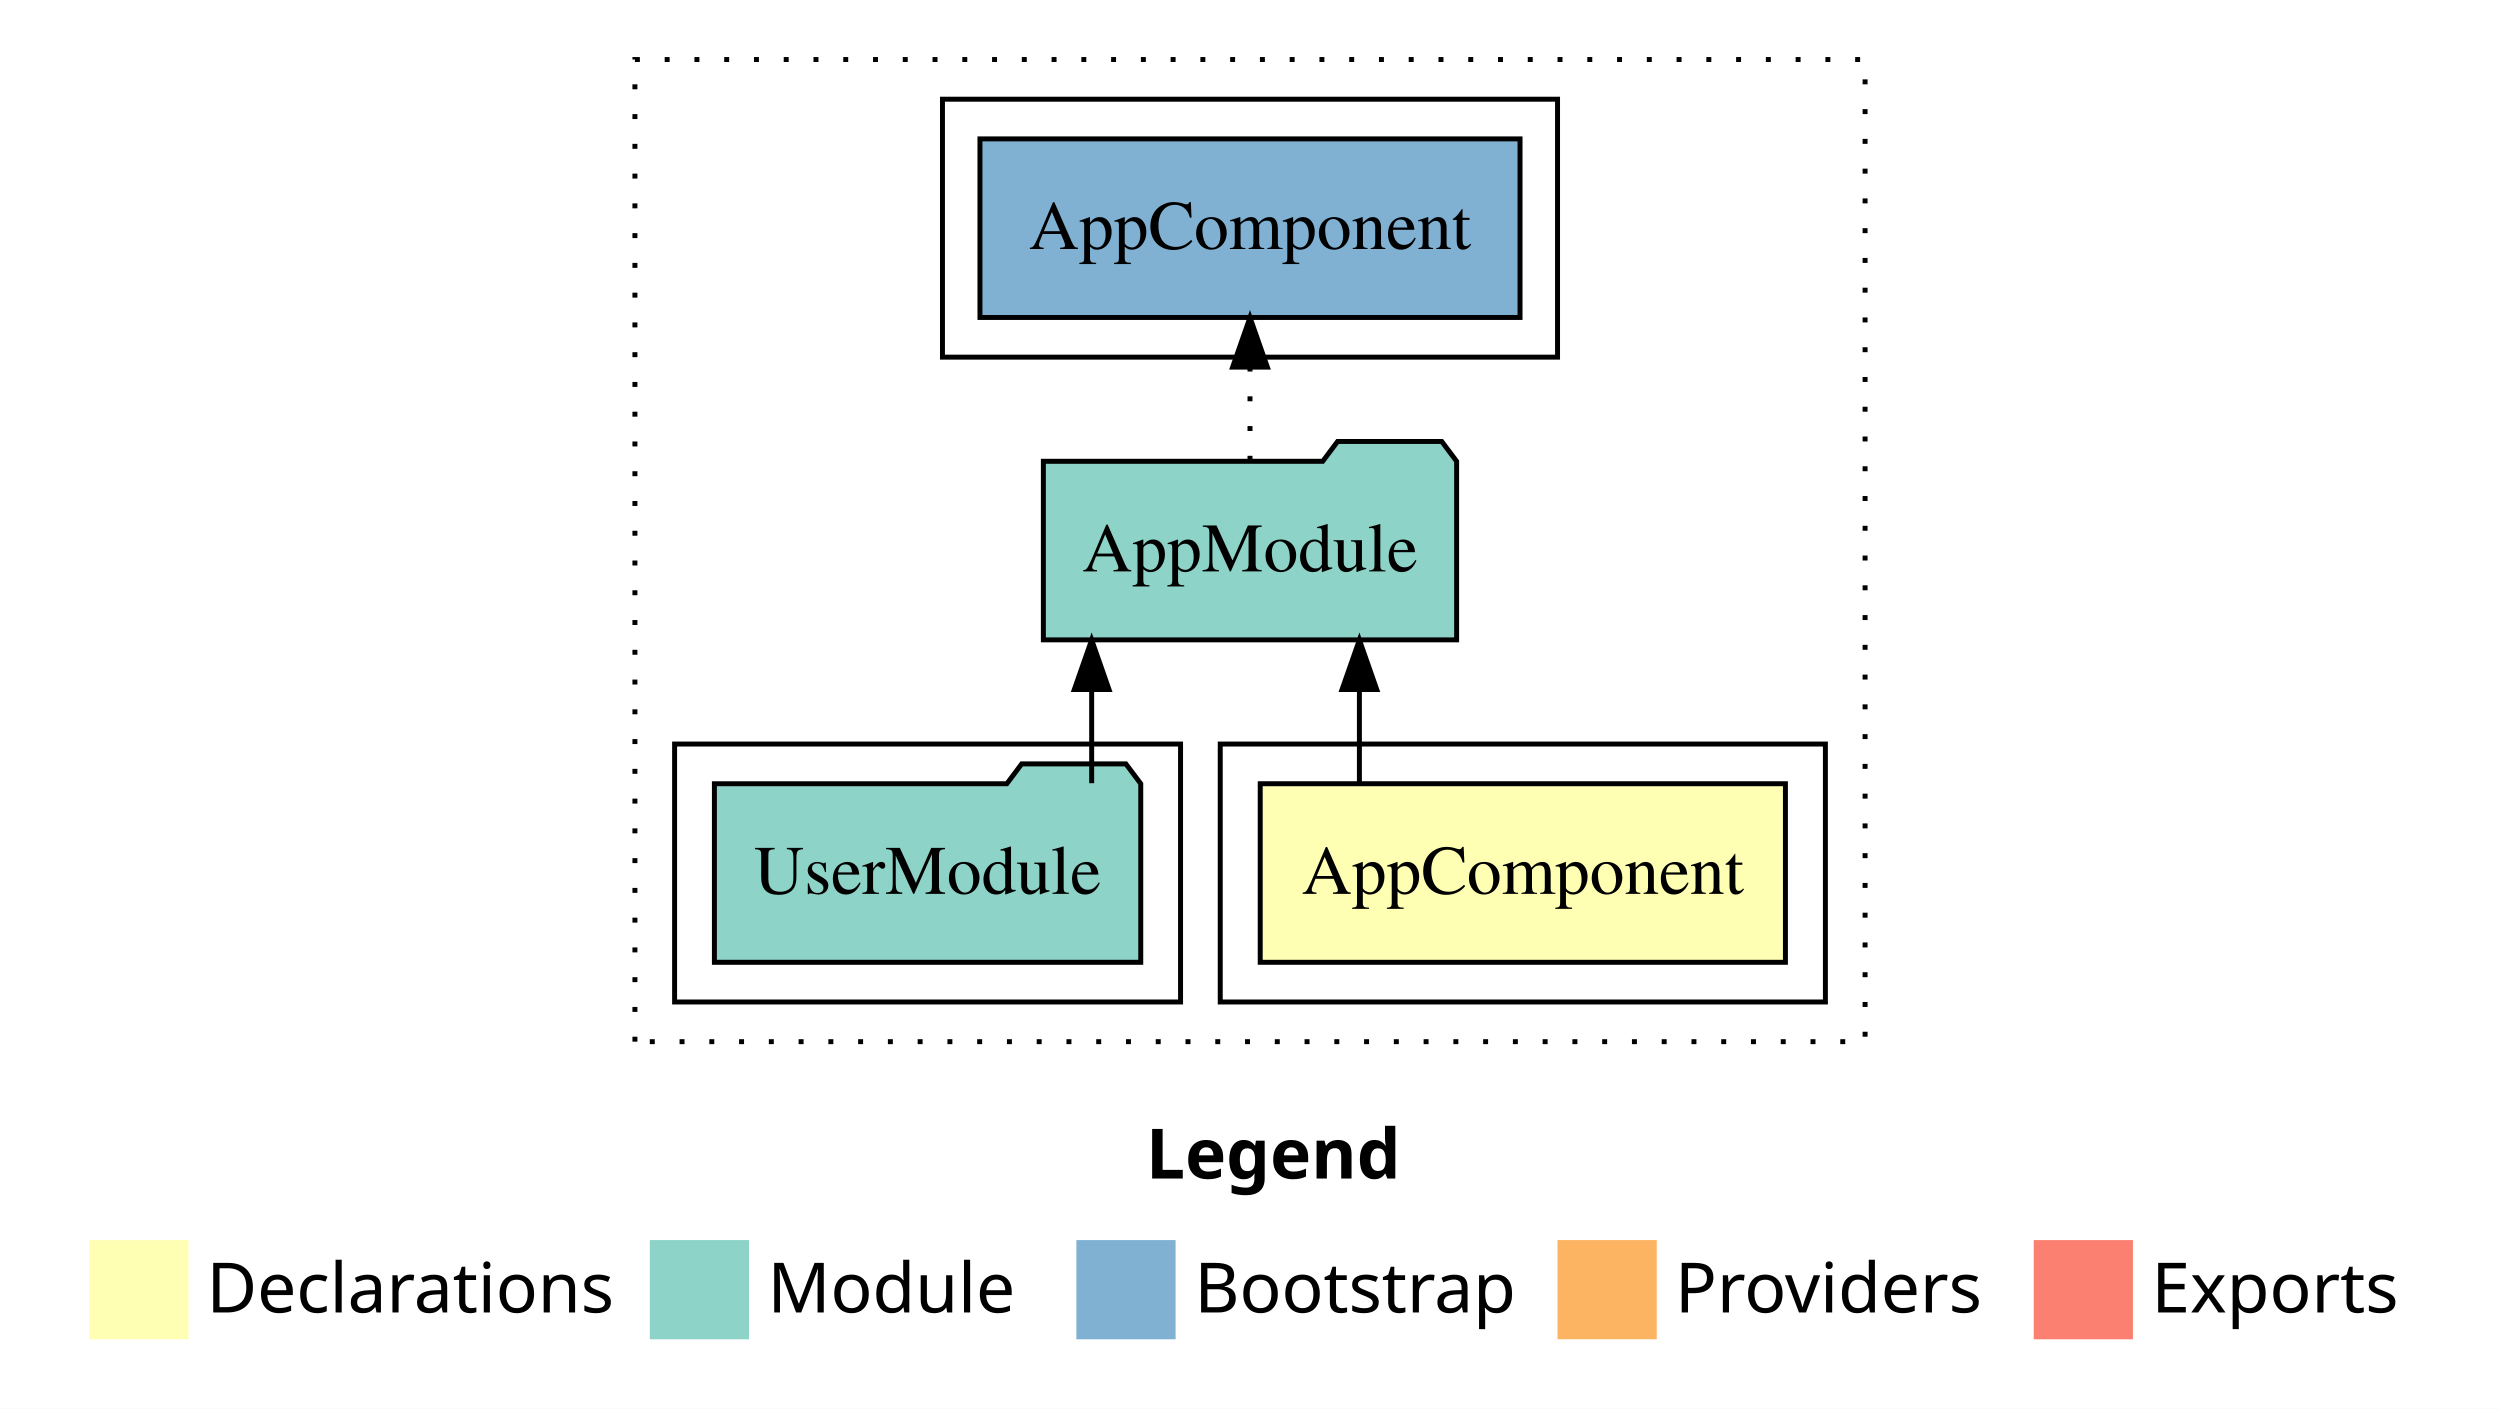
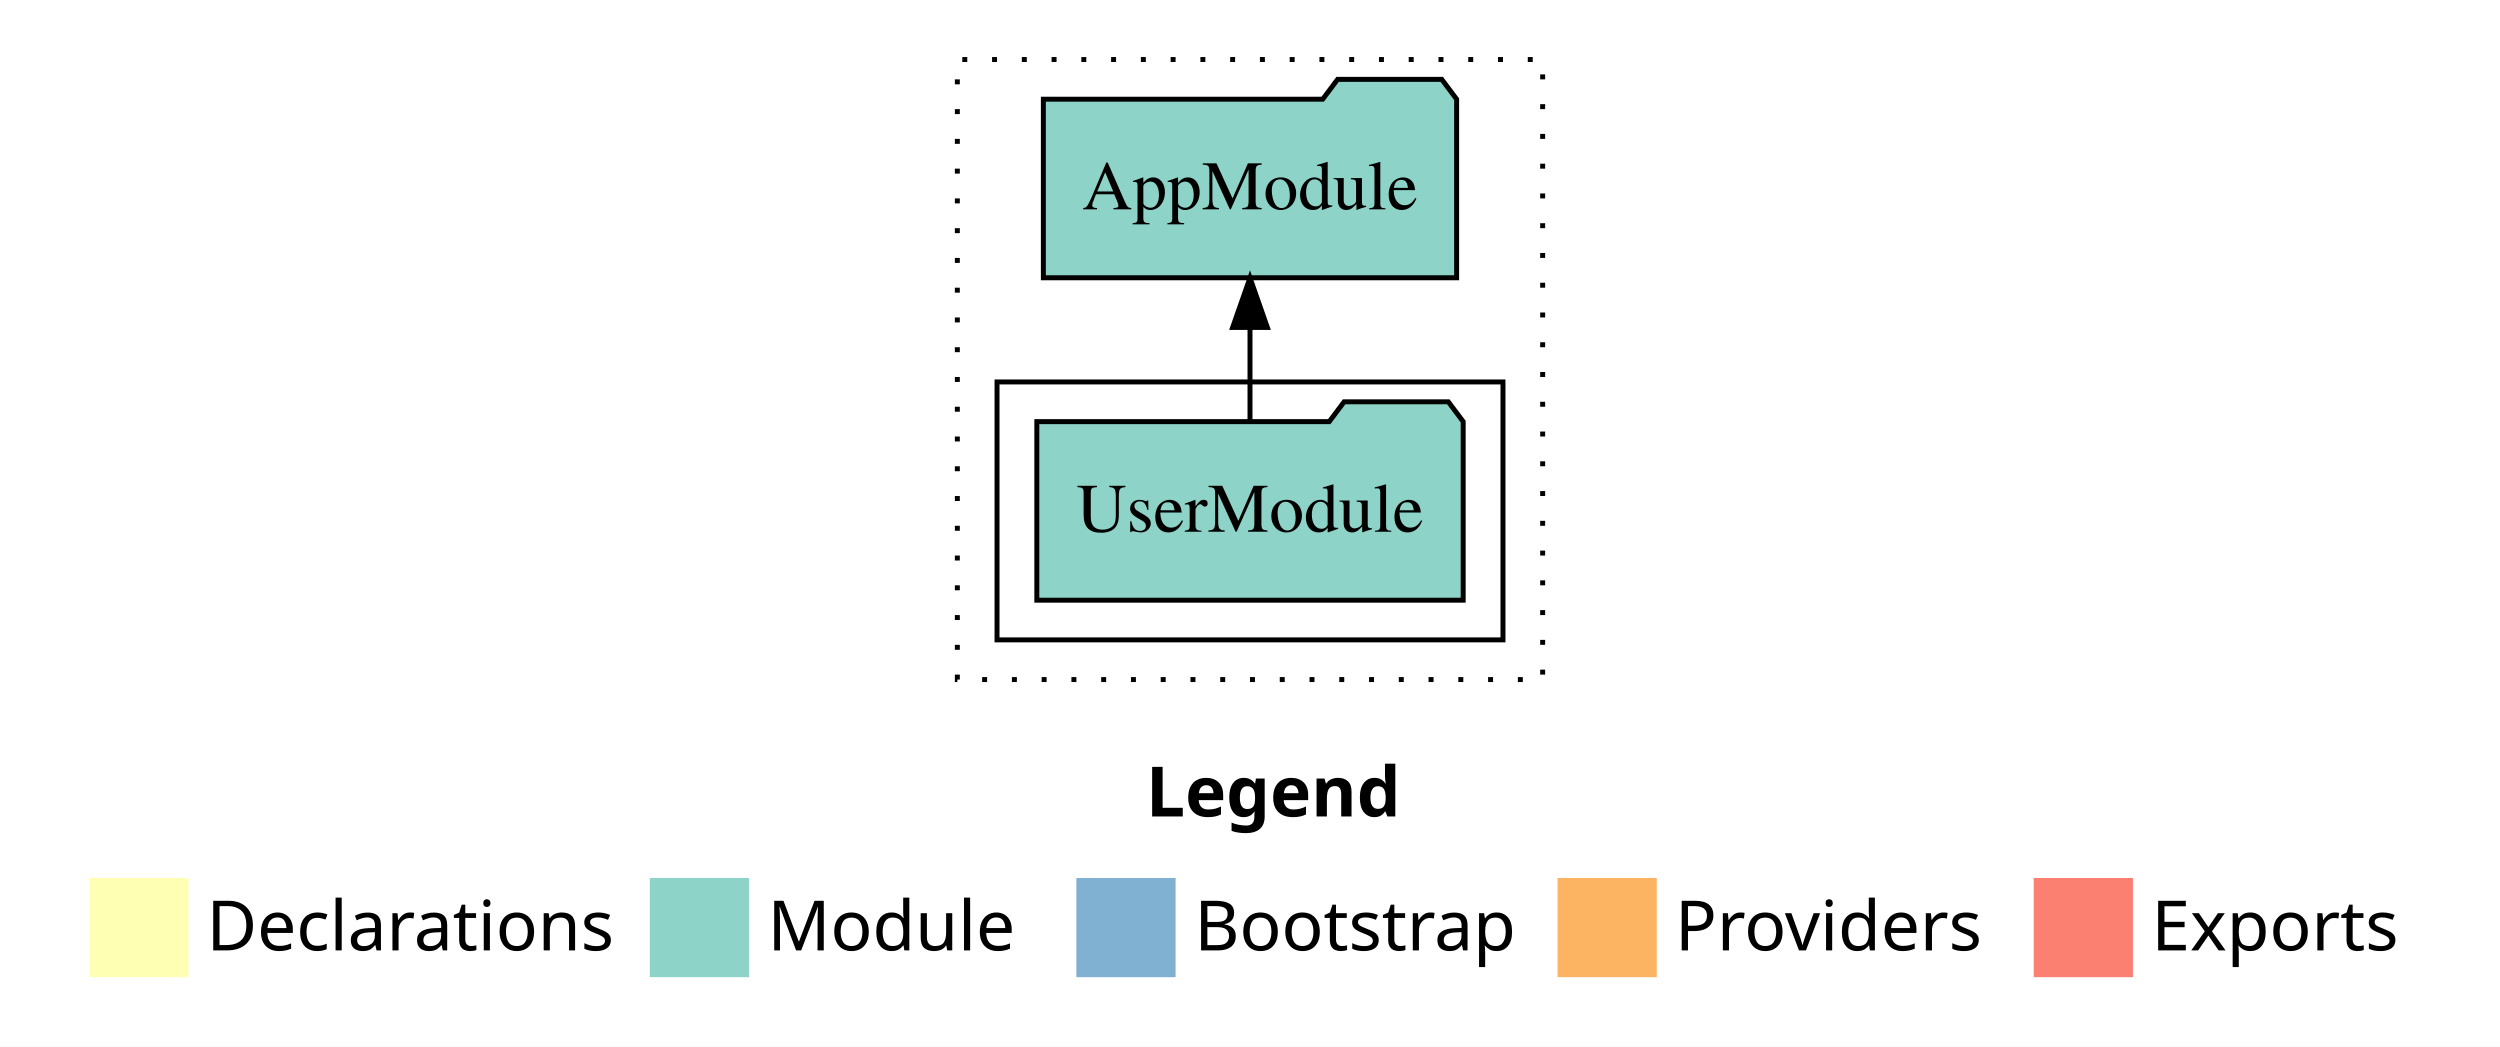
- <svg xmlns="http://www.w3.org/2000/svg" width="504pt" height="284pt" viewBox="0.00 0.00 504.00 284.00">
-   <g id="graph0" class="graph" transform="scale(1 1) rotate(0) translate(4 280)">
-     <polygon fill="#ffffff" stroke="transparent" points="-4,4 -4,-280 500,-280 500,4 -4,4" />
+ <svg xmlns="http://www.w3.org/2000/svg" width="504pt" height="211pt" viewBox="0.00 0.00 504.00 211.00">
+   <g id="graph0" class="graph" transform="scale(1 1) rotate(0) translate(4 207)">
+     <polygon fill="#ffffff" stroke="transparent" points="-4,4 -4,-207 500,-207 500,4 -4,4" />
    <text text-anchor="start" x="227.009" y="-42.4" font-family="sans-serif" font-weight="bold" font-size="14.00" fill="#000000">Legend</text>
    <polygon fill="#ffffb3" stroke="transparent" points="14,-10 14,-30 34,-30 34,-10 14,-10" />
    <text text-anchor="start" x="37.629" y="-15.4" font-family="sans-serif" font-size="14.00" fill="#000000">  Declarations</text>
    <polygon fill="#8dd3c7" stroke="transparent" points="127,-10 127,-30 147,-30 147,-10 127,-10" />
    <text text-anchor="start" x="150.725" y="-15.4" font-family="sans-serif" font-size="14.00" fill="#000000">  Module</text>
    <polygon fill="#80b1d3" stroke="transparent" points="213,-10 213,-30 233,-30 233,-10 213,-10" />
    <text text-anchor="start" x="236.781" y="-15.4" font-family="sans-serif" font-size="14.00" fill="#000000">  Bootstrap</text>
    <polygon fill="#fdb462" stroke="transparent" points="310,-10 310,-30 330,-30 330,-10 310,-10" />
    <text text-anchor="start" x="333.673" y="-15.4" font-family="sans-serif" font-size="14.00" fill="#000000">  Providers</text>
    <polygon fill="#fb8072" stroke="transparent" points="406,-10 406,-30 426,-30 426,-10 406,-10" />
    <text text-anchor="start" x="429.726" y="-15.4" font-family="sans-serif" font-size="14.00" fill="#000000">  Exports</text>
    <g id="clust1" class="cluster">
-       <polygon fill="none" stroke="#000000" stroke-dasharray="1,5" points="124,-70 124,-268 372,-268 372,-70 124,-70" />
+       <polygon fill="none" stroke="#000000" stroke-dasharray="1,5" points="189,-70 189,-195 307,-195 307,-70 189,-70" />
    </g>
-     <g id="clust2" class="cluster">
-       <polygon fill="none" stroke="#000000" points="242,-78 242,-130 364,-130 364,-78 242,-78" />
-     </g>
-     <g id="clust4" class="cluster">
-       <polygon fill="none" stroke="#000000" points="132,-78 132,-130 234,-130 234,-78 132,-78" />
-     </g>
-     <g id="clust6" class="cluster">
-       <polygon fill="none" stroke="#000000" points="186,-208 186,-260 310,-260 310,-208 186,-208" />
+     <g id="clust3" class="cluster">
+       <polygon fill="none" stroke="#000000" points="197,-78 197,-130 299,-130 299,-78 197,-78" />
    </g>
    <g id="node1" class="node">
-       <polygon fill="#ffffb3" stroke="#000000" points="355.94,-122 250.06,-122 250.06,-86 355.94,-86 355.94,-122" />
-       <text text-anchor="middle" x="303" y="-99.8" font-family="Times,serif" font-size="14.00" fill="#000000">AppComponent</text>
+       <polygon fill="#8dd3c7" stroke="#000000" points="290.976,-122 287.976,-126 266.976,-126 263.976,-122 205.024,-122 205.024,-86 290.976,-86 290.976,-122" />
+       <text text-anchor="middle" x="248" y="-99.8" font-family="Times,serif" font-size="14.00" fill="#000000">UserModule</text>
    </g>
    <g id="node2" class="node">
      <polygon fill="#8dd3c7" stroke="#000000" points="289.657,-187 286.657,-191 265.657,-191 262.657,-187 206.343,-187 206.343,-151 289.657,-151 289.657,-187" />
      <text text-anchor="middle" x="248" y="-164.8" font-family="Times,serif" font-size="14.00" fill="#000000">AppModule</text>
    </g>
    <g id="edge1" class="edge">
-       <path fill="none" stroke="#000000" d="M270.054,-122.106C270.054,-122.106 270.054,-140.991 270.054,-140.991" />
-       <polygon fill="#000000" stroke="#000000" points="266.554,-140.991 270.054,-150.991 273.554,-140.991 266.554,-140.991" />
-     </g>
-     <g id="node4" class="node">
-       <polygon fill="#80b1d3" stroke="#000000" points="302.439,-252 193.561,-252 193.561,-216 302.439,-216 302.439,-252" />
-       <text text-anchor="middle" x="248" y="-229.8" font-family="Times,serif" font-size="14.00" fill="#000000">AppComponent </text>
-     </g>
-     <g id="edge3" class="edge">
-       <path fill="none" stroke="#000000" stroke-dasharray="1,5" d="M248,-187.106C248,-187.106 248,-205.991 248,-205.991" />
-       <polygon fill="#000000" stroke="#000000" points="244.5,-205.991 248,-215.991 251.5,-205.991 244.5,-205.991" />
-     </g>
-     <g id="node3" class="node">
-       <polygon fill="#8dd3c7" stroke="#000000" points="225.976,-122 222.976,-126 201.976,-126 198.976,-122 140.024,-122 140.024,-86 225.976,-86 225.976,-122" />
-       <text text-anchor="middle" x="183" y="-99.8" font-family="Times,serif" font-size="14.00" fill="#000000">UserModule</text>
-     </g>
-     <g id="edge2" class="edge">
-       <path fill="none" stroke="#000000" d="M216.08,-122.106C216.08,-122.106 216.08,-140.991 216.08,-140.991" />
-       <polygon fill="#000000" stroke="#000000" points="212.58,-140.991 216.08,-150.991 219.58,-140.991 212.58,-140.991" />
+       <path fill="none" stroke="#000000" d="M248,-122.106C248,-122.106 248,-140.991 248,-140.991" />
+       <polygon fill="#000000" stroke="#000000" points="244.5,-140.991 248,-150.991 251.5,-140.991 244.5,-140.991" />
    </g>
  </g>
</svg>
